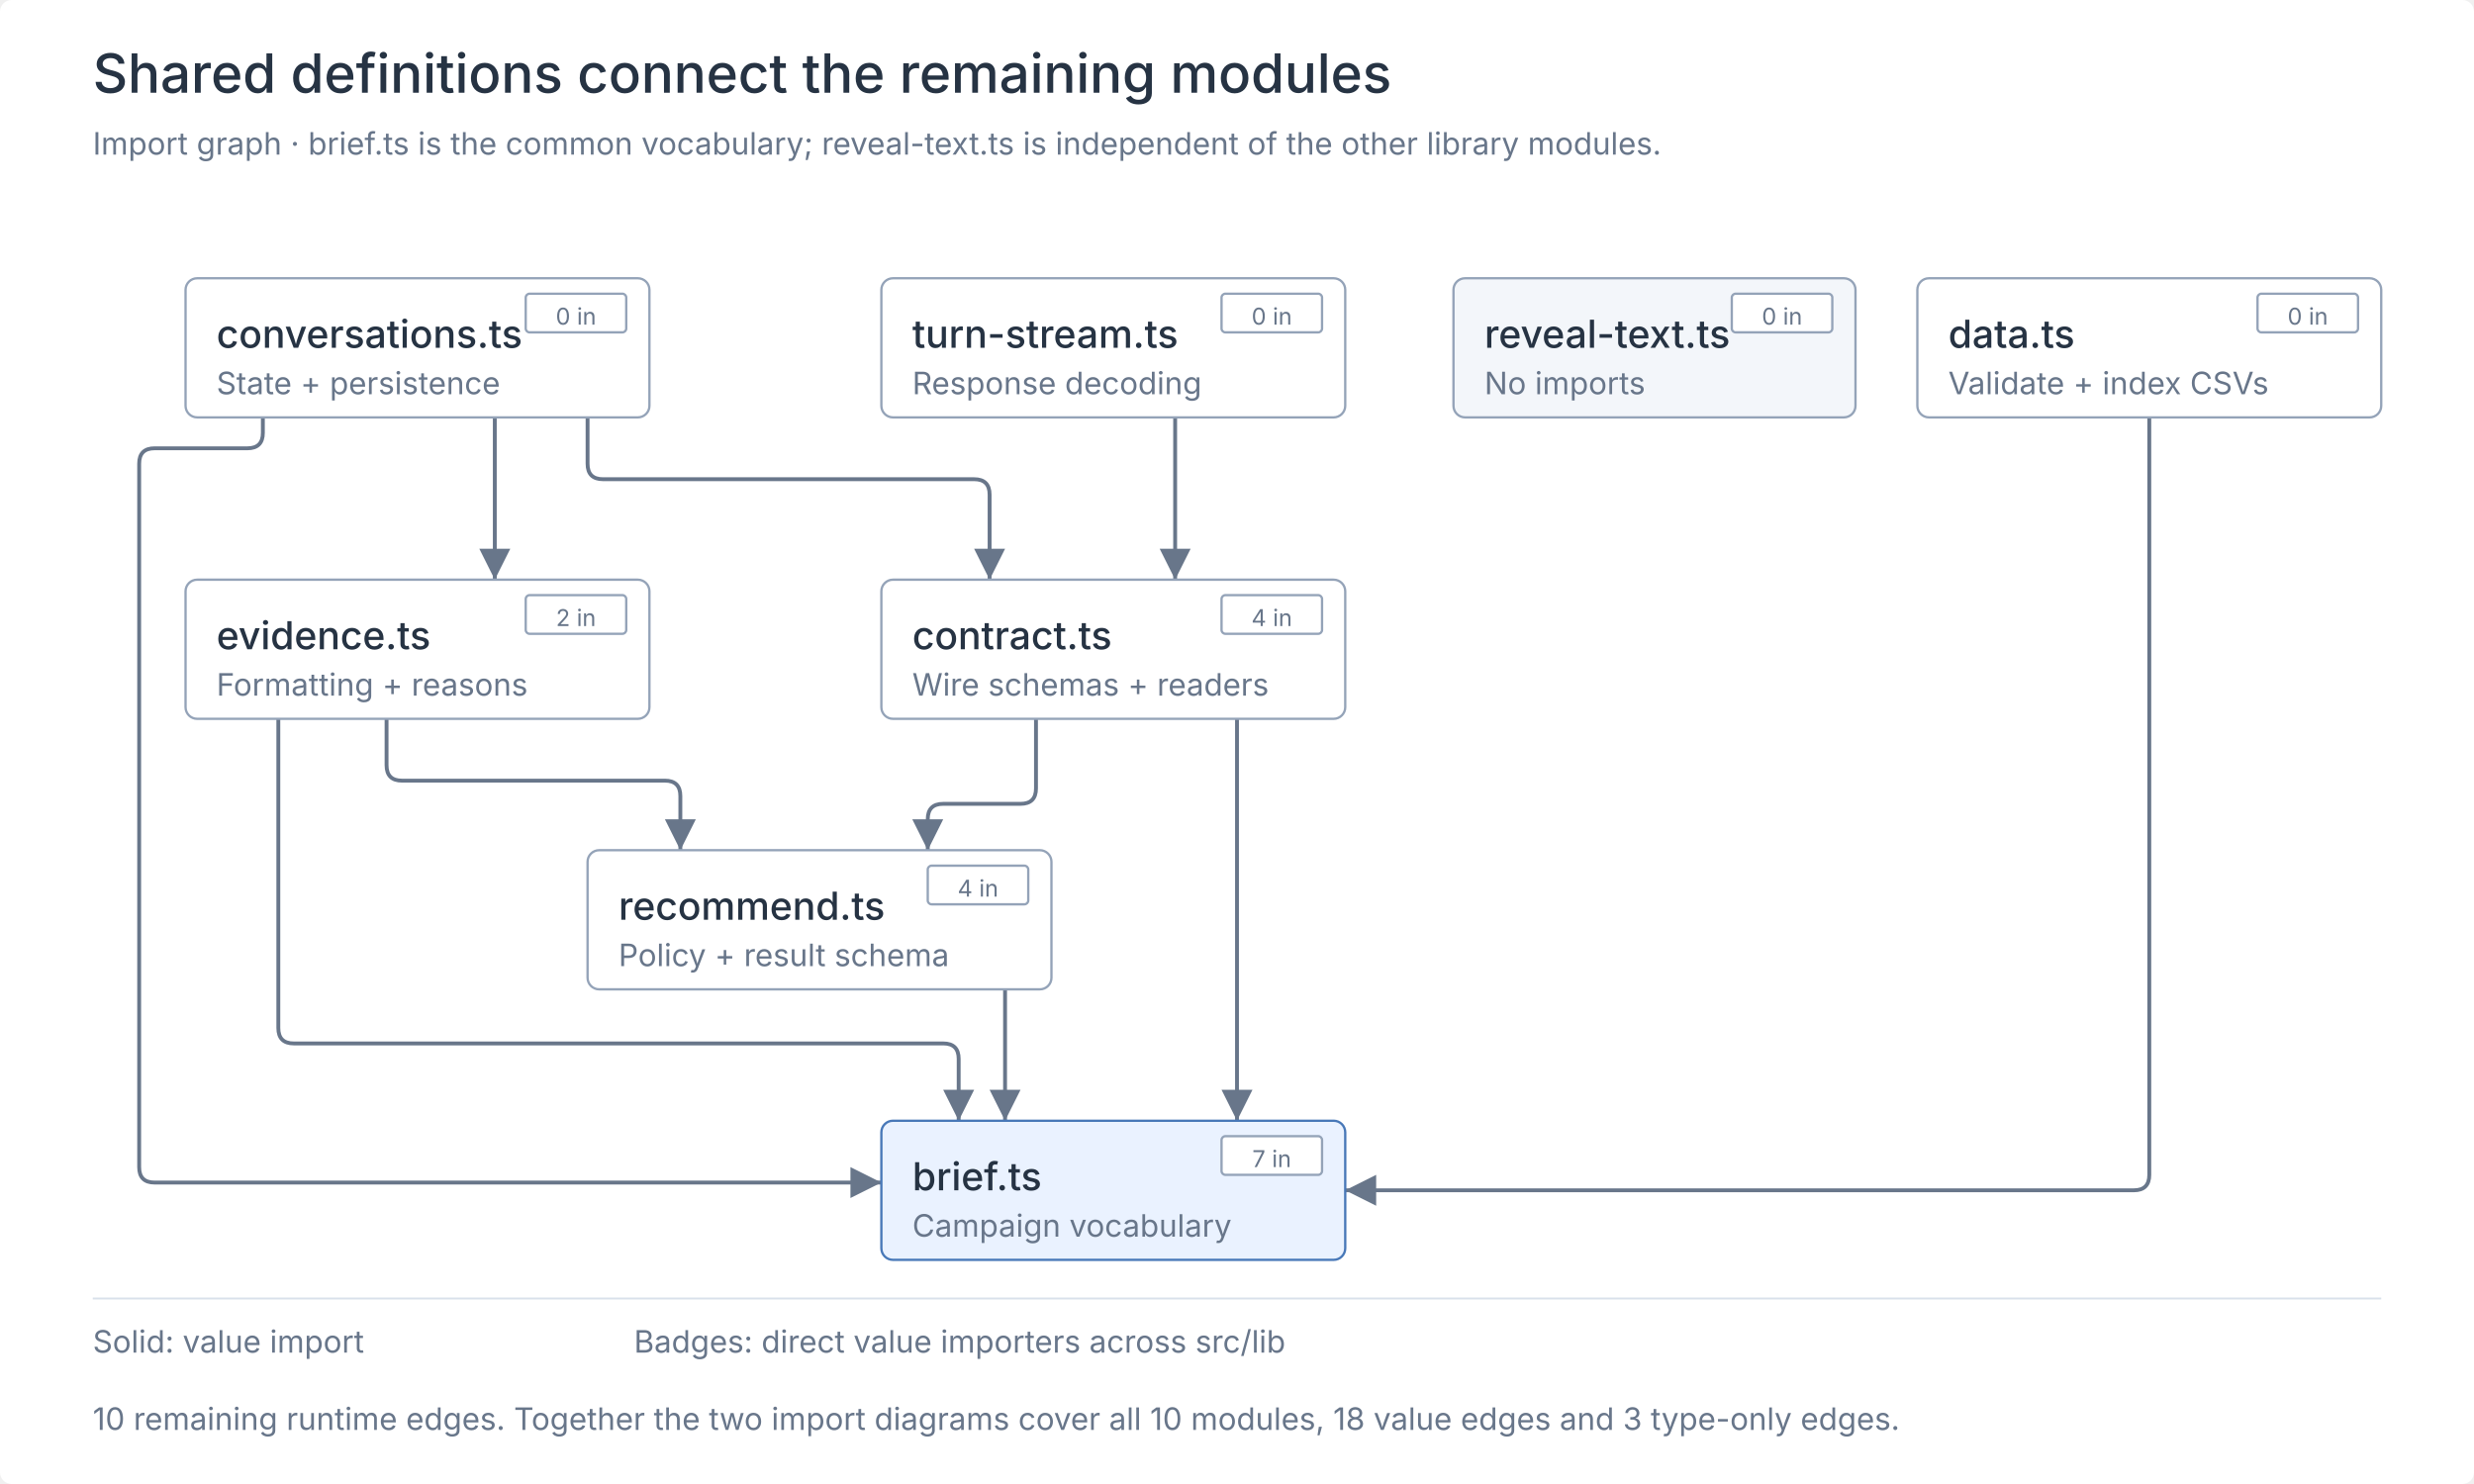
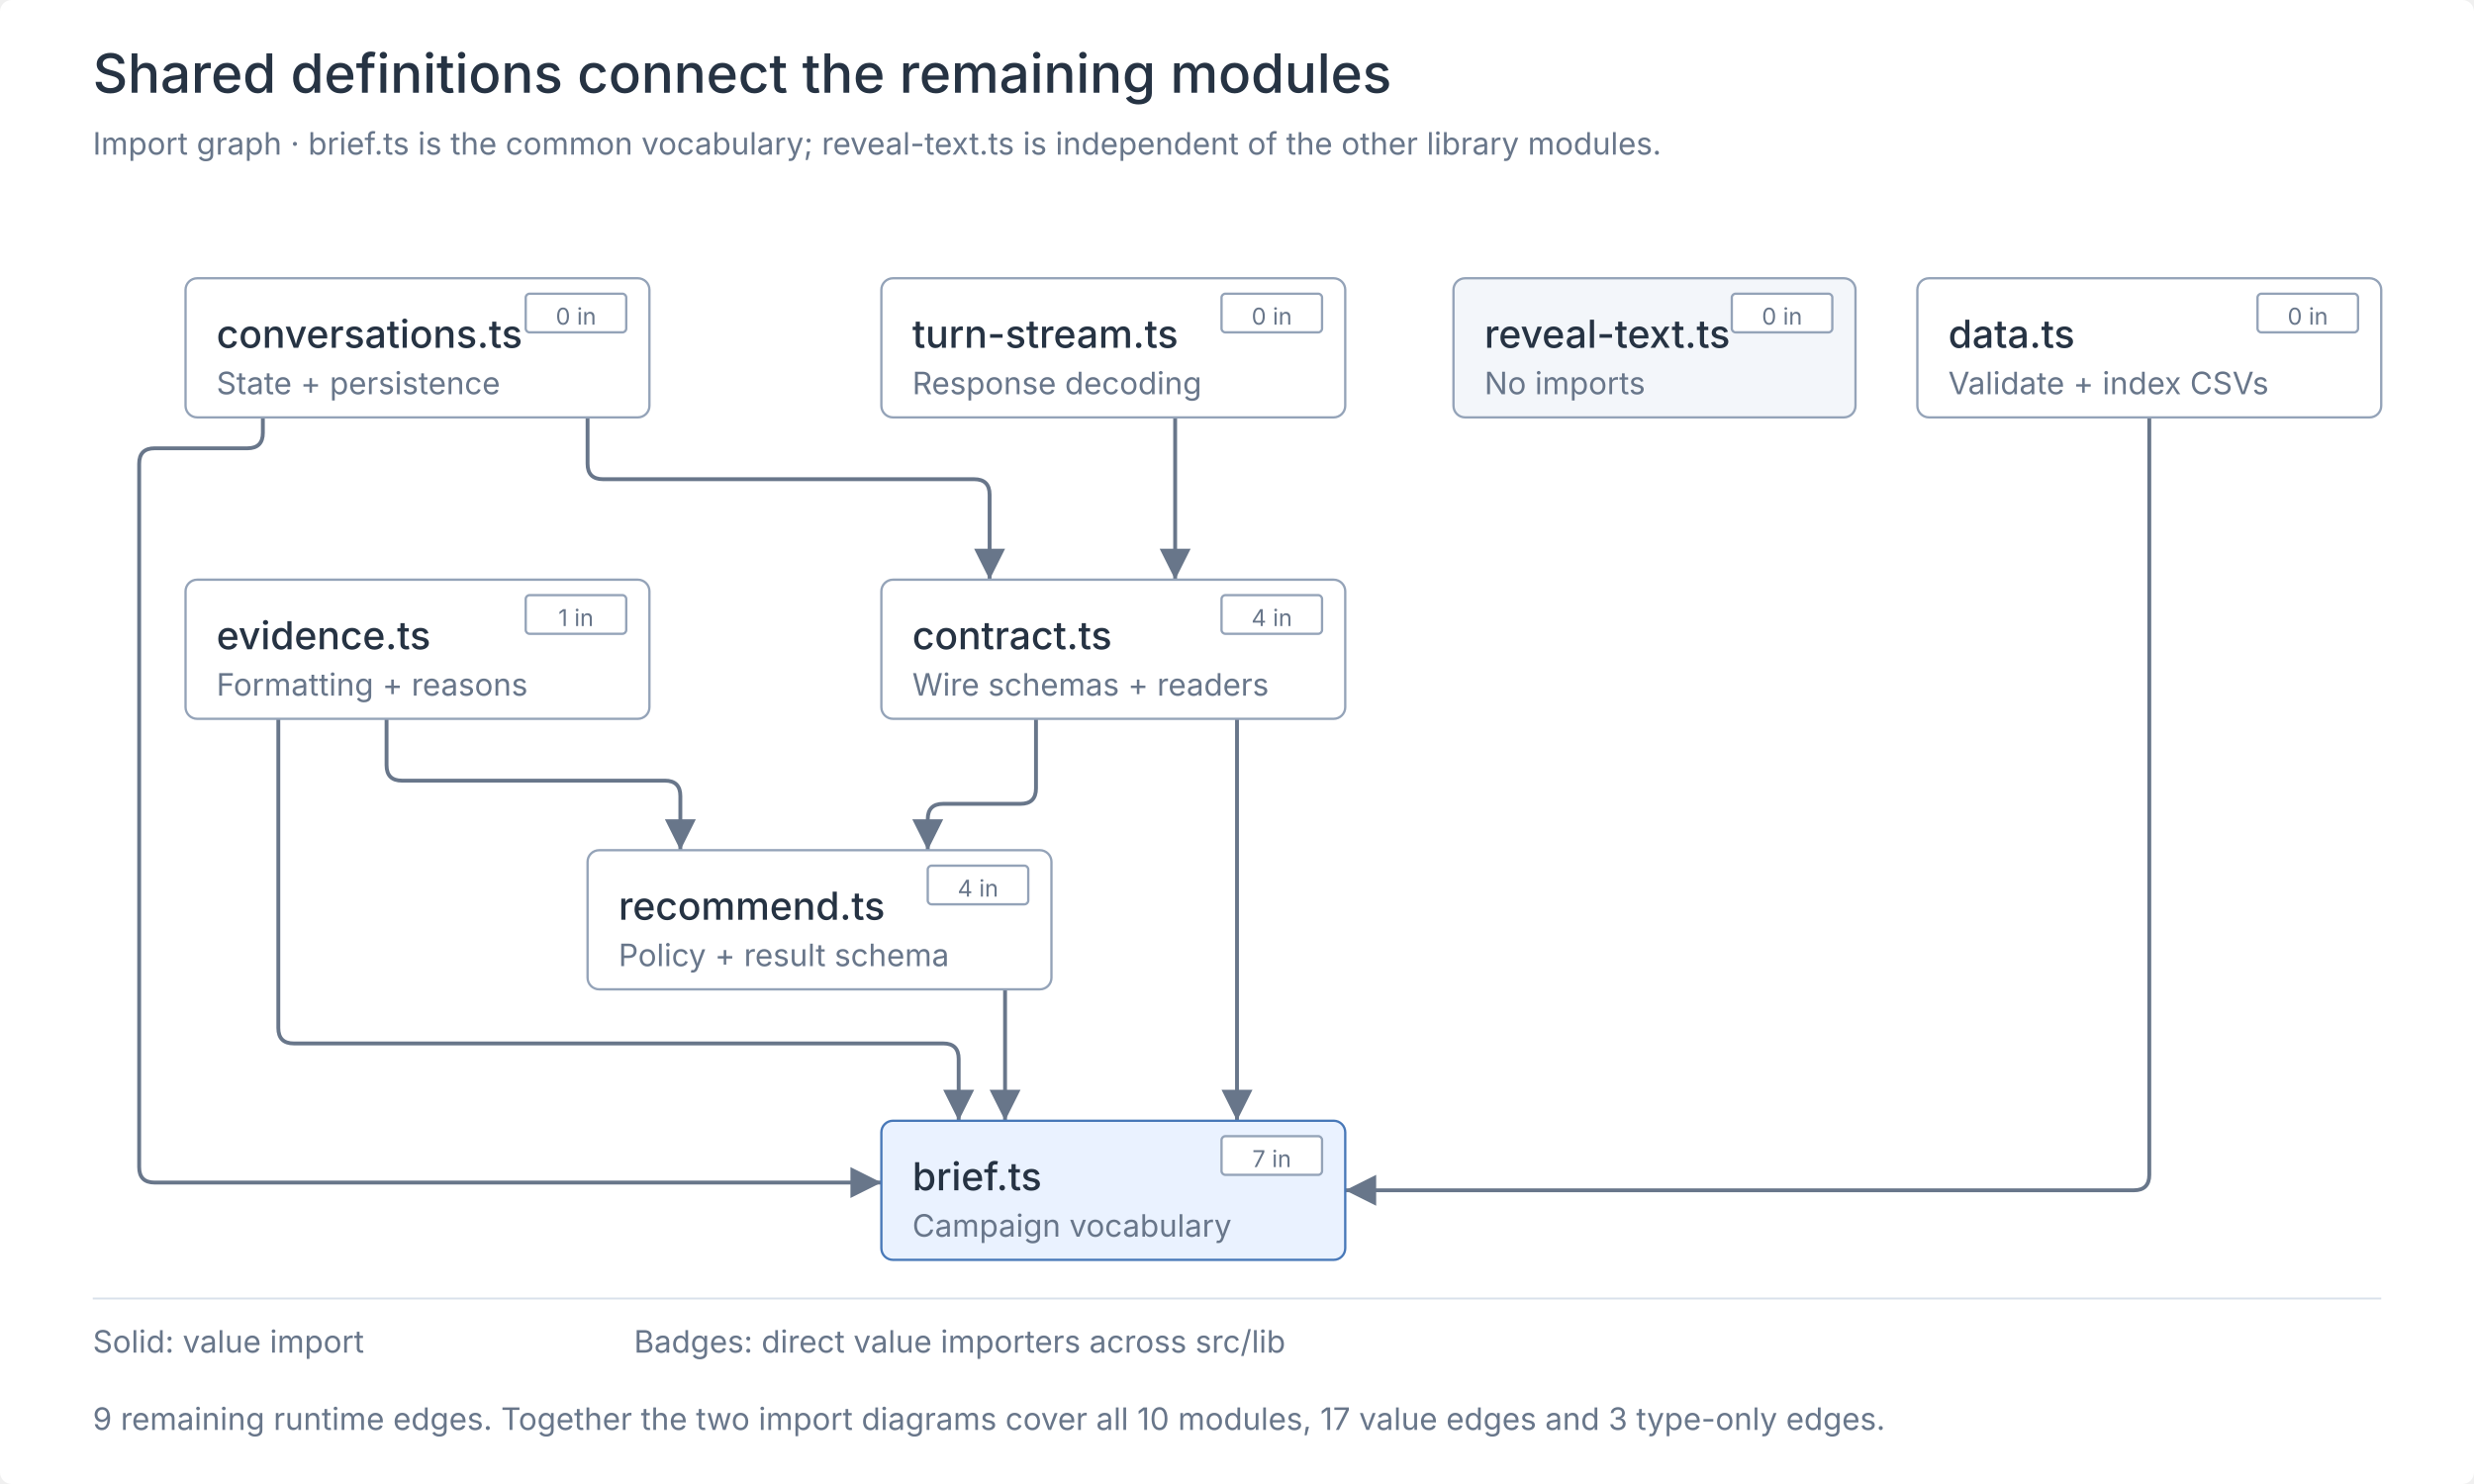
<svg xmlns="http://www.w3.org/2000/svg" viewBox="0 0 1280 768" width="1280" height="768" role="img" aria-labelledby="03-shared-imports-title 03-shared-imports-desc" style="font-family:-apple-system,BlinkMacSystemFont,Segoe UI,sans-serif">
  <rect x="0" y="0" width="1280" height="768" rx="6" fill="#ffffff" />
  <defs>
    <marker id="03-shared-imports-muted" markerWidth="8" markerHeight="8" refX="8" refY="4" orient="auto">
      <path d="M0 0 L8 4 L0 8 Z" fill="#68768a" />
    </marker>
    <marker id="03-shared-imports-blue" markerWidth="8" markerHeight="8" refX="8" refY="4" orient="auto">
      <path d="M0 0 L8 4 L0 8 Z" fill="#4878b8" />
    </marker>
    <marker id="03-shared-imports-orange" markerWidth="8" markerHeight="8" refX="8" refY="4" orient="auto">
      <path d="M0 0 L8 4 L0 8 Z" fill="#b45d14" />
    </marker>
  </defs>
  <text x="48" y="48" font-size="28" fill="#263343" text-anchor="start" font-weight="500">Shared definitions connect the remaining modules</text>
  <text x="48" y="80" font-size="16" fill="#68768a" text-anchor="start" font-weight="400">Import graph · brief.ts is the common vocabulary; reveal-text.ts is independent of the other library modules.</text>
-   <g data-source="conversations" data-target="evidence" data-kind="runtime">
-     <path d="M256 216 L256 300" fill="none" stroke="#68768a" stroke-width="2" marker-end="url(#03-shared-imports-muted)" />
-   </g>
  <g data-source="conversations" data-target="contract" data-kind="runtime">
    <path d="M304 216 L304 240 Q304 248 312 248 L504 248 Q512 248 512 256 L512 300" fill="none" stroke="#68768a" stroke-width="2" marker-end="url(#03-shared-imports-muted)" />
  </g>
  <g data-source="conversations" data-target="brief" data-kind="runtime">
    <path d="M136 216 L136 224 Q136 232 128 232 L80 232 Q72 232 72 240 L72 604 Q72 612 80 612 L456 612" fill="none" stroke="#68768a" stroke-width="2" marker-end="url(#03-shared-imports-muted)" />
  </g>
  <g data-source="turn-stream" data-target="contract" data-kind="runtime">
    <path d="M608 216 L608 300" fill="none" stroke="#68768a" stroke-width="2" marker-end="url(#03-shared-imports-muted)" />
  </g>
  <g data-source="evidence" data-target="recommend" data-kind="runtime">
    <path d="M200 372 L200 396 Q200 404 208 404 L344 404 Q352 404 352 412 L352 440" fill="none" stroke="#68768a" stroke-width="2" marker-end="url(#03-shared-imports-muted)" />
  </g>
  <g data-source="evidence" data-target="brief" data-kind="runtime">
    <path d="M144 372 L144 532 Q144 540 152 540 L488 540 Q496 540 496 548 L496 580" fill="none" stroke="#68768a" stroke-width="2" marker-end="url(#03-shared-imports-muted)" />
  </g>
  <g data-source="contract" data-target="recommend" data-kind="runtime">
    <path d="M536 372 L536 408 Q536 416 528 416 L488 416 Q480 416 480 424 L480 440" fill="none" stroke="#68768a" stroke-width="2" marker-end="url(#03-shared-imports-muted)" />
  </g>
  <g data-source="contract" data-target="brief" data-kind="runtime">
    <path d="M640 372 L640 580" fill="none" stroke="#68768a" stroke-width="2" marker-end="url(#03-shared-imports-muted)" />
  </g>
  <g data-source="recommend" data-target="brief" data-kind="runtime">
    <path d="M520 512 L520 580" fill="none" stroke="#68768a" stroke-width="2" marker-end="url(#03-shared-imports-muted)" />
  </g>
  <g data-source="data" data-target="brief" data-kind="runtime">
    <path d="M1112 216 L1112 608 Q1112 616 1104 616 L696 616" fill="none" stroke="#68768a" stroke-width="2" marker-end="url(#03-shared-imports-muted)" />
  </g>
  <g data-node="conversations">
    <rect x="96" y="144" width="240" height="72" rx="6" fill="#ffffff" stroke="#94a3b8" stroke-width="1.2" />
    <rect x="272" y="152" width="52" height="20" rx="2" fill="#ffffff" stroke="#94a3b8" stroke-width="1.2" />
    <text x="298" y="168" font-size="12" fill="#68768a" text-anchor="middle" font-weight="400">0 in</text>
    <text x="112" y="180" font-size="20" fill="#263343" text-anchor="start" font-weight="500">conversations.ts</text>
    <text x="112" y="204" font-size="16" fill="#68768a" text-anchor="start" font-weight="400">State + persistence</text>
  </g>
  <g data-node="turn-stream">
    <rect x="456" y="144" width="240" height="72" rx="6" fill="#ffffff" stroke="#94a3b8" stroke-width="1.2" />
    <rect x="632" y="152" width="52" height="20" rx="2" fill="#ffffff" stroke="#94a3b8" stroke-width="1.2" />
    <text x="658" y="168" font-size="12" fill="#68768a" text-anchor="middle" font-weight="400">0 in</text>
    <text x="472" y="180" font-size="20" fill="#263343" text-anchor="start" font-weight="500">turn-stream.ts</text>
    <text x="472" y="204" font-size="16" fill="#68768a" text-anchor="start" font-weight="400">Response decoding</text>
  </g>
  <g data-node="reveal-text">
    <rect x="752" y="144" width="208" height="72" rx="6" fill="#f3f6fa" stroke="#94a3b8" stroke-width="1.2" />
    <rect x="896" y="152" width="52" height="20" rx="2" fill="#ffffff" stroke="#94a3b8" stroke-width="1.2" />
    <text x="922" y="168" font-size="12" fill="#68768a" text-anchor="middle" font-weight="400">0 in</text>
    <text x="768" y="180" font-size="20" fill="#263343" text-anchor="start" font-weight="500">reveal-text.ts</text>
    <text x="768" y="204" font-size="16" fill="#68768a" text-anchor="start" font-weight="400">No imports</text>
  </g>
  <g data-node="data">
    <rect x="992" y="144" width="240" height="72" rx="6" fill="#ffffff" stroke="#94a3b8" stroke-width="1.2" />
    <rect x="1168" y="152" width="52" height="20" rx="2" fill="#ffffff" stroke="#94a3b8" stroke-width="1.2" />
    <text x="1194" y="168" font-size="12" fill="#68768a" text-anchor="middle" font-weight="400">0 in</text>
    <text x="1008" y="180" font-size="20" fill="#263343" text-anchor="start" font-weight="500">data.ts</text>
    <text x="1008" y="204" font-size="16" fill="#68768a" text-anchor="start" font-weight="400">Validate + index CSVs</text>
  </g>
  <g data-node="evidence">
    <rect x="96" y="300" width="240" height="72" rx="6" fill="#ffffff" stroke="#94a3b8" stroke-width="1.2" />
    <rect x="272" y="308" width="52" height="20" rx="2" fill="#ffffff" stroke="#94a3b8" stroke-width="1.2" />
-     <text x="298" y="324" font-size="12" fill="#68768a" text-anchor="middle" font-weight="400">2 in</text>
+     <text x="298" y="324" font-size="12" fill="#68768a" text-anchor="middle" font-weight="400">1 in</text>
    <text x="112" y="336" font-size="20" fill="#263343" text-anchor="start" font-weight="500">evidence.ts</text>
    <text x="112" y="360" font-size="16" fill="#68768a" text-anchor="start" font-weight="400">Formatting + reasons</text>
  </g>
  <g data-node="contract">
    <rect x="456" y="300" width="240" height="72" rx="6" fill="#ffffff" stroke="#94a3b8" stroke-width="1.2" />
    <rect x="632" y="308" width="52" height="20" rx="2" fill="#ffffff" stroke="#94a3b8" stroke-width="1.2" />
    <text x="658" y="324" font-size="12" fill="#68768a" text-anchor="middle" font-weight="400">4 in</text>
    <text x="472" y="336" font-size="20" fill="#263343" text-anchor="start" font-weight="500">contract.ts</text>
    <text x="472" y="360" font-size="16" fill="#68768a" text-anchor="start" font-weight="400">Wire schemas + readers</text>
  </g>
  <g data-node="recommend">
    <rect x="304" y="440" width="240" height="72" rx="6" fill="#ffffff" stroke="#94a3b8" stroke-width="1.2" />
    <rect x="480" y="448" width="52" height="20" rx="2" fill="#ffffff" stroke="#94a3b8" stroke-width="1.2" />
    <text x="506" y="464" font-size="12" fill="#68768a" text-anchor="middle" font-weight="400">4 in</text>
    <text x="320" y="476" font-size="20" fill="#263343" text-anchor="start" font-weight="500">recommend.ts</text>
    <text x="320" y="500" font-size="16" fill="#68768a" text-anchor="start" font-weight="400">Policy + result schema</text>
  </g>
  <g data-node="brief">
    <rect x="456" y="580" width="240" height="72" rx="6" fill="#eaf2ff" stroke="#4878b8" stroke-width="1.2" />
    <rect x="632" y="588" width="52" height="20" rx="2" fill="#ffffff" stroke="#94a3b8" stroke-width="1.2" />
    <text x="658" y="604" font-size="12" fill="#68768a" text-anchor="middle" font-weight="400">7 in</text>
    <text x="472" y="616" font-size="20" fill="#263343" text-anchor="start" font-weight="500">brief.ts</text>
    <text x="472" y="640" font-size="16" fill="#68768a" text-anchor="start" font-weight="400">Campaign vocabulary</text>
  </g>
  <line x1="48" y1="672" x2="1232" y2="672" stroke="#d9e1eb" />
  <text x="48" y="700" font-size="16" fill="#68768a" text-anchor="start" font-weight="400">Solid: value import</text>
  <text x="328" y="700" font-size="16" fill="#68768a" text-anchor="start" font-weight="400">Badges: direct value importers across src/lib</text>
-   <text x="48" y="740" font-size="16" fill="#68768a" text-anchor="start" font-weight="400">10 remaining runtime edges. Together the two import diagrams cover all 10 modules, 18 value edges and 3 type-only edges.</text>
+   <text x="48" y="740" font-size="16" fill="#68768a" text-anchor="start" font-weight="400">9 remaining runtime edges. Together the two import diagrams cover all 10 modules, 17 value edges and 3 type-only edges.</text>
</svg>
